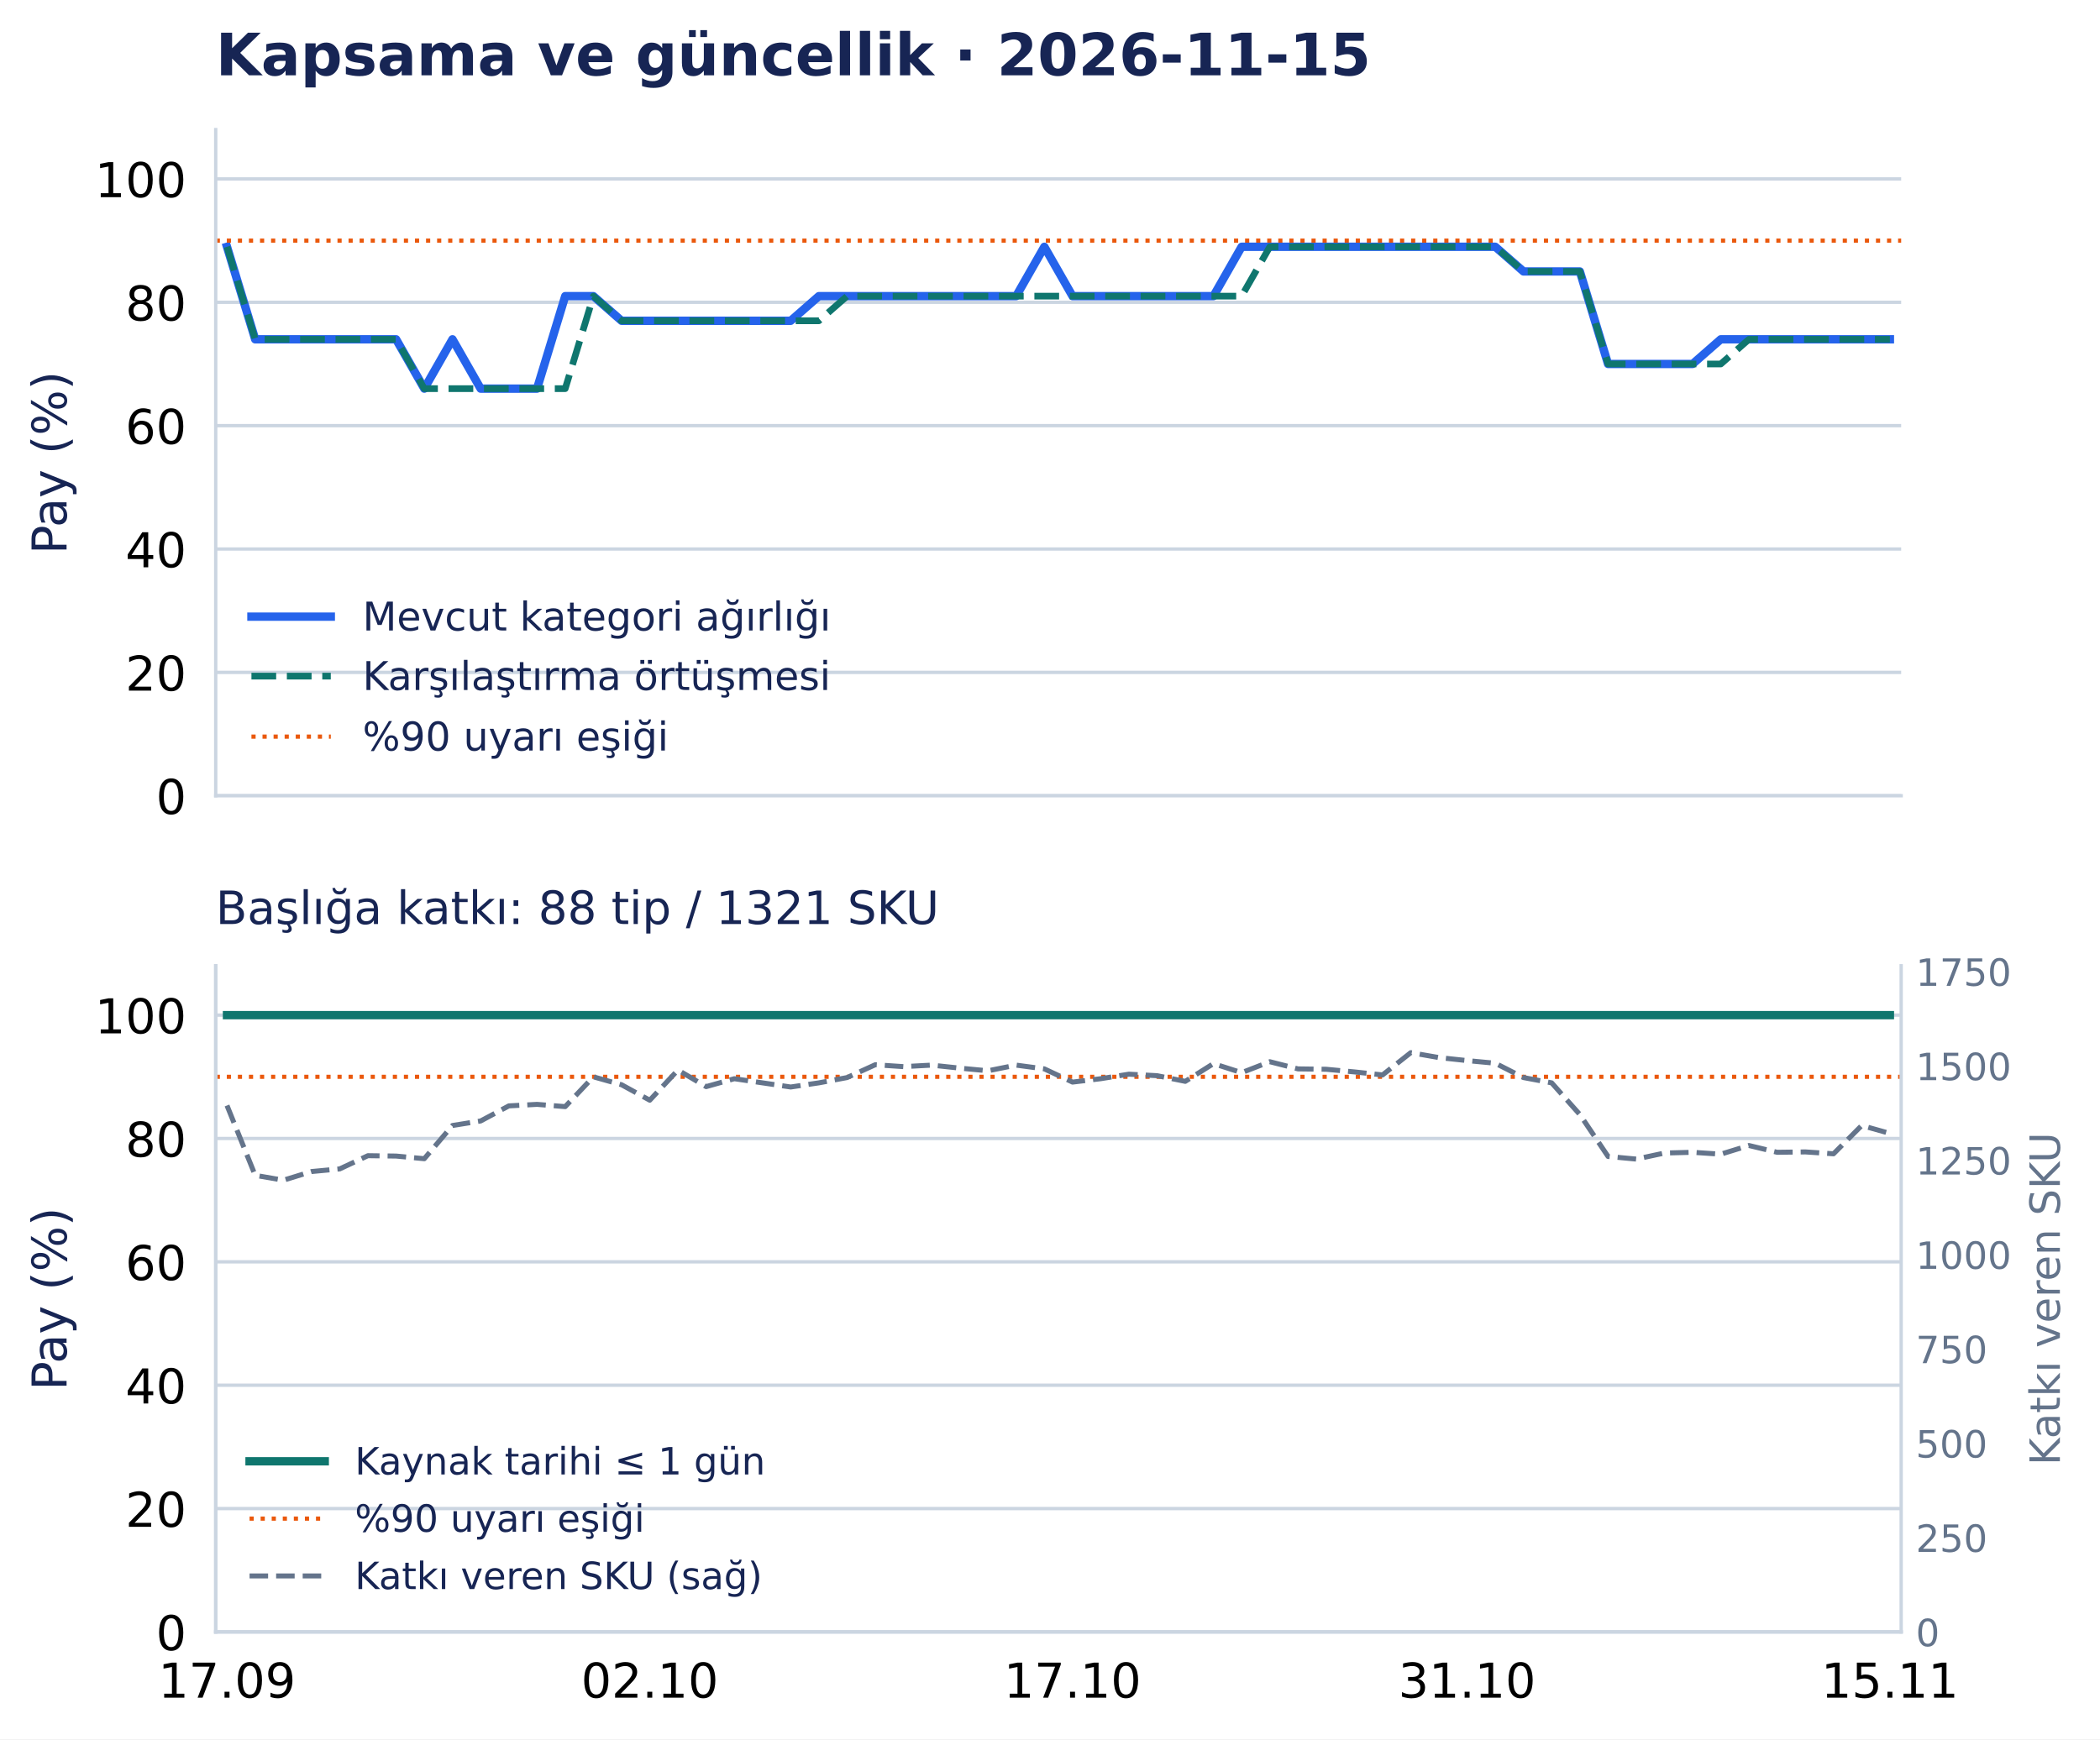
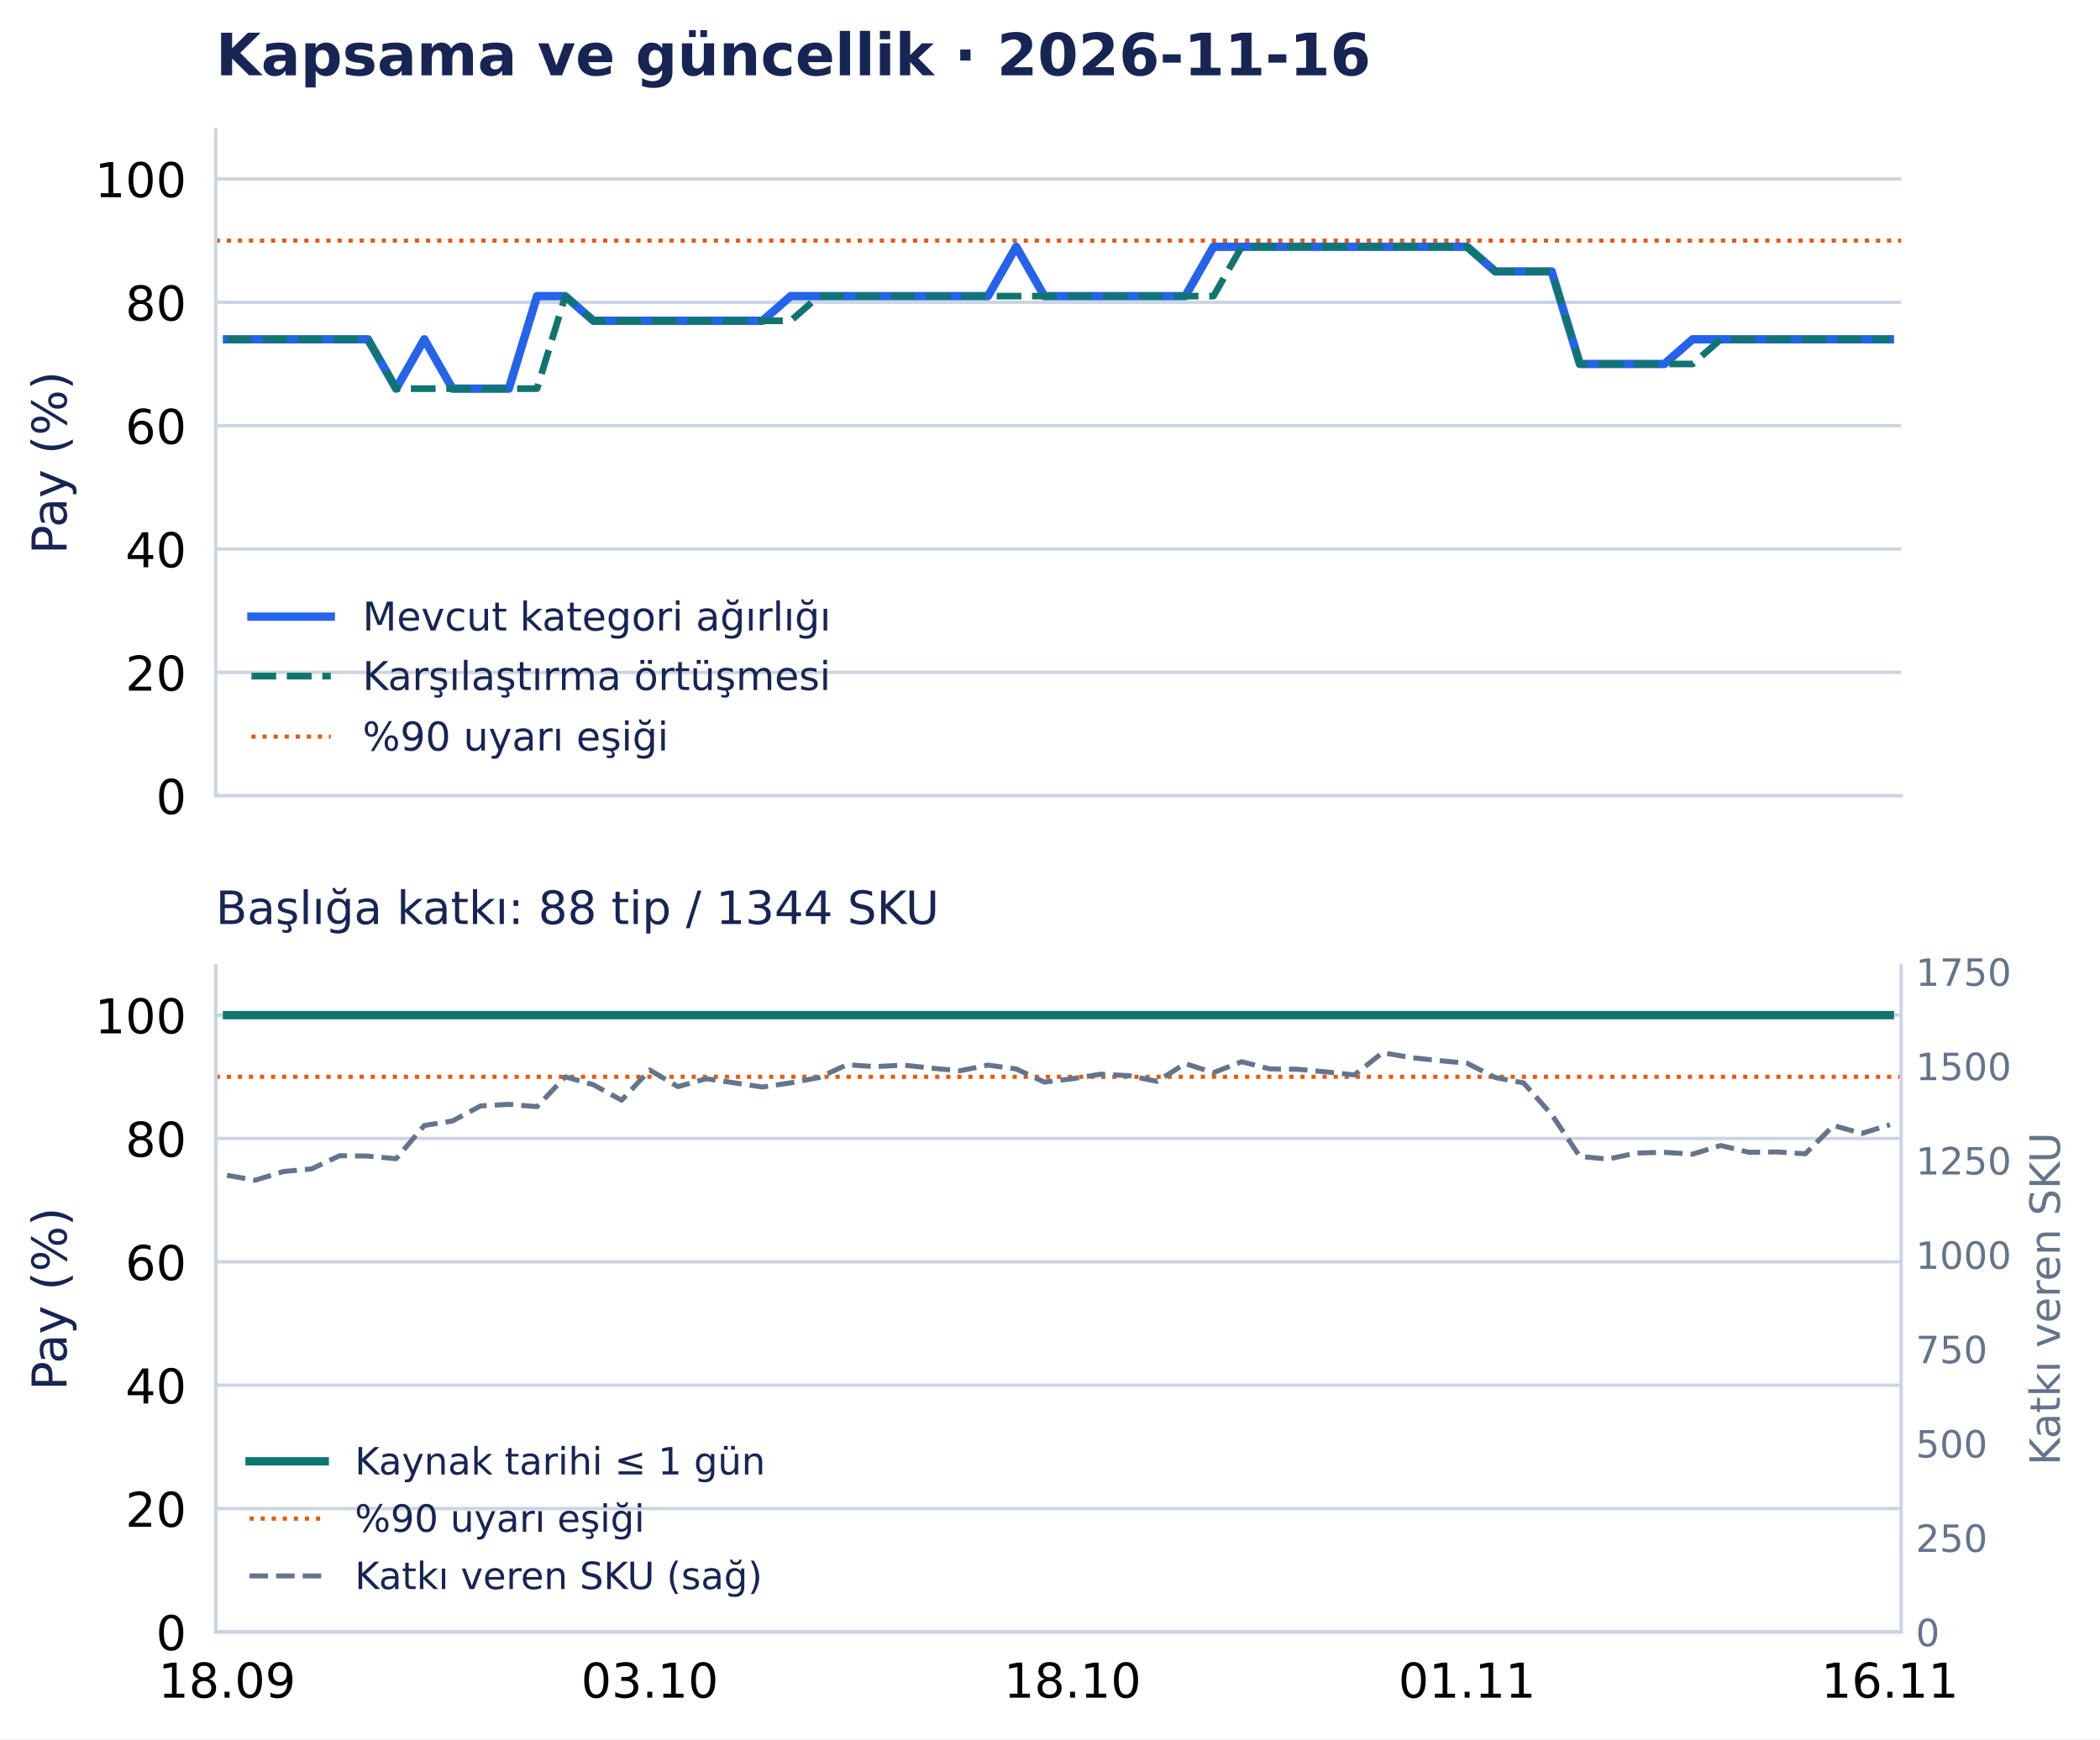
<svg xmlns="http://www.w3.org/2000/svg" width="502.794pt" height="416.535pt" viewBox="0 0 502.794 416.535" version="1.1">
  <defs>
    <style type="text/css">*{stroke-linejoin: round; stroke-linecap: butt}</style>
  </defs>
  <g id="figure_1">
    <g id="patch_1">
      <path d="M 0 416.535 L 502.794 416.535 L 502.794 0 L 0 0 z " style="fill: #ffffff" />
    </g>
    <g id="axes_1">
      <g id="patch_2">
        <path d="M 51.651 190.574 L 455.188 190.574 L 455.188 31.035 L 51.651 31.035 z " style="fill: #ffffff" />
      </g>
      <g id="matplotlib.axis_1">
        <g id="xtick_1">
          <g id="line2d_1" />
        </g>
        <g id="xtick_2">
          <g id="line2d_2" />
        </g>
        <g id="xtick_3">
          <g id="line2d_3" />
        </g>
        <g id="xtick_4">
          <g id="line2d_4" />
        </g>
        <g id="xtick_5">
          <g id="line2d_5" />
        </g>
      </g>
      <g id="matplotlib.axis_2">
        <g id="ytick_1">
          <g id="line2d_6">
            <path d="M 51.651 190.574 L 455.188 190.574 " clip-path="url(#p0e1365a26f)" style="fill: none; stroke: #cbd5e1; stroke-width: 0.8; stroke-linecap: square" />
          </g>
          <g id="line2d_7" />
          <g id="text_1">
            <text style="font-size: 11.5px; font-family: 'DejaVu Sans', 'Bitstream Vera Sans', 'Computer Modern Sans Serif', 'Lucida Grande', 'Verdana', 'Geneva', 'Lucid', 'Arial', 'Helvetica', 'Avant Garde', sans-serif; text-anchor: end" x="44.651" y="194.943" transform="rotate(-0 44.65062 194.9427)">0</text>
          </g>
        </g>
        <g id="ytick_2">
          <g id="line2d_8">
            <path d="M 51.651 161.03 L 455.188 161.03 " clip-path="url(#p0e1365a26f)" style="fill: none; stroke: #cbd5e1; stroke-width: 0.8; stroke-linecap: square" />
          </g>
          <g id="line2d_9" />
          <g id="text_2">
            <text style="font-size: 11.5px; font-family: 'DejaVu Sans', 'Bitstream Vera Sans', 'Computer Modern Sans Serif', 'Lucida Grande', 'Verdana', 'Geneva', 'Lucid', 'Arial', 'Helvetica', 'Avant Garde', sans-serif; text-anchor: end" x="44.651" y="165.398" transform="rotate(-0 44.65062 165.3983)">20</text>
          </g>
        </g>
        <g id="ytick_3">
          <g id="line2d_10">
            <path d="M 51.651 131.485 L 455.188 131.485 " clip-path="url(#p0e1365a26f)" style="fill: none; stroke: #cbd5e1; stroke-width: 0.8; stroke-linecap: square" />
          </g>
          <g id="line2d_11" />
          <g id="text_3">
            <text style="font-size: 11.5px; font-family: 'DejaVu Sans', 'Bitstream Vera Sans', 'Computer Modern Sans Serif', 'Lucida Grande', 'Verdana', 'Geneva', 'Lucid', 'Arial', 'Helvetica', 'Avant Garde', sans-serif; text-anchor: end" x="44.651" y="135.854" transform="rotate(-0 44.65062 135.854)">40</text>
          </g>
        </g>
        <g id="ytick_4">
          <g id="line2d_12">
            <path d="M 51.651 101.941 L 455.188 101.941 " clip-path="url(#p0e1365a26f)" style="fill: none; stroke: #cbd5e1; stroke-width: 0.8; stroke-linecap: square" />
          </g>
          <g id="line2d_13" />
          <g id="text_4">
            <text style="font-size: 11.5px; font-family: 'DejaVu Sans', 'Bitstream Vera Sans', 'Computer Modern Sans Serif', 'Lucida Grande', 'Verdana', 'Geneva', 'Lucid', 'Arial', 'Helvetica', 'Avant Garde', sans-serif; text-anchor: end" x="44.651" y="106.31" transform="rotate(-0 44.65062 106.3097)">60</text>
          </g>
        </g>
        <g id="ytick_5">
          <g id="line2d_14">
            <path d="M 51.651 72.397 L 455.188 72.397 " clip-path="url(#p0e1365a26f)" style="fill: none; stroke: #cbd5e1; stroke-width: 0.8; stroke-linecap: square" />
          </g>
          <g id="line2d_15" />
          <g id="text_5">
            <text style="font-size: 11.5px; font-family: 'DejaVu Sans', 'Bitstream Vera Sans', 'Computer Modern Sans Serif', 'Lucida Grande', 'Verdana', 'Geneva', 'Lucid', 'Arial', 'Helvetica', 'Avant Garde', sans-serif; text-anchor: end" x="44.651" y="76.765" transform="rotate(-0 44.65062 76.76539)">80</text>
          </g>
        </g>
        <g id="ytick_6">
          <g id="line2d_16">
            <path d="M 51.651 42.852 L 455.188 42.852 " clip-path="url(#p0e1365a26f)" style="fill: none; stroke: #cbd5e1; stroke-width: 0.8; stroke-linecap: square" />
          </g>
          <g id="line2d_17" />
          <g id="text_6">
            <text style="font-size: 11.5px; font-family: 'DejaVu Sans', 'Bitstream Vera Sans', 'Computer Modern Sans Serif', 'Lucida Grande', 'Verdana', 'Geneva', 'Lucid', 'Arial', 'Helvetica', 'Avant Garde', sans-serif; text-anchor: end" x="44.651" y="47.221" transform="rotate(-0 44.65062 47.22107)">100</text>
          </g>
        </g>
        <g id="text_7">
          <text style="font-size: 11.5px; font-family: 'DejaVu Sans', 'Bitstream Vera Sans', 'Computer Modern Sans Serif', 'Lucida Grande', 'Verdana', 'Geneva', 'Lucid', 'Arial', 'Helvetica', 'Avant Garde', sans-serif; text-anchor: middle; fill: #172554" x="15.937" y="110.804" transform="rotate(-90 15.93731 110.8044)">Pay (%)</text>
        </g>
      </g>
      <g id="line2d_18">
-         <path d="M 54.35 59.102 L 61.098 81.26 L 67.846 81.26 L 74.594 81.26 L 81.342 81.26 L 88.09 81.26 L 94.839 81.26 L 101.587 93.078 L 108.335 81.26 L 115.083 93.078 L 121.831 93.078 L 128.579 93.078 L 135.327 70.92 L 142.075 70.92 L 148.824 76.828 L 155.572 76.828 L 162.32 76.828 L 169.068 76.828 L 175.816 76.828 L 182.564 76.828 L 189.312 76.828 L 196.06 70.92 L 202.809 70.92 L 209.557 70.92 L 216.305 70.92 L 223.053 70.92 L 229.801 70.92 L 236.549 70.92 L 243.297 70.92 L 250.045 59.102 L 256.794 70.92 L 263.542 70.92 L 270.29 70.92 L 277.038 70.92 L 283.786 70.92 L 290.534 70.92 L 297.282 59.102 L 304.03 59.102 L 310.778 59.102 L 317.527 59.102 L 324.275 59.102 L 331.023 59.102 L 337.771 59.102 L 344.519 59.102 L 351.267 59.102 L 358.015 59.102 L 364.763 65.011 L 371.512 65.011 L 378.26 65.011 L 385.008 87.169 L 391.756 87.169 L 398.504 87.169 L 405.252 87.169 L 412 81.26 L 418.748 81.26 L 425.497 81.26 L 432.245 81.26 L 438.993 81.26 L 445.741 81.26 L 452.489 81.26 " clip-path="url(#p0e1365a26f)" style="fill: none; stroke: #2563eb; stroke-width: 2; stroke-linecap: square" />
+         <path d="M 54.35 81.26 L 61.098 81.26 L 67.846 81.26 L 74.594 81.26 L 81.342 81.26 L 88.09 81.26 L 94.839 93.078 L 101.587 81.26 L 108.335 93.078 L 115.083 93.078 L 121.831 93.078 L 128.579 70.92 L 135.327 70.92 L 142.075 76.828 L 148.824 76.828 L 155.572 76.828 L 162.32 76.828 L 169.068 76.828 L 175.816 76.828 L 182.564 76.828 L 189.312 70.92 L 196.06 70.92 L 202.809 70.92 L 209.557 70.92 L 216.305 70.92 L 223.053 70.92 L 229.801 70.92 L 236.549 70.92 L 243.297 59.102 L 250.045 70.92 L 256.794 70.92 L 263.542 70.92 L 270.29 70.92 L 277.038 70.92 L 283.786 70.92 L 290.534 59.102 L 297.282 59.102 L 304.03 59.102 L 310.778 59.102 L 317.527 59.102 L 324.275 59.102 L 331.023 59.102 L 337.771 59.102 L 344.519 59.102 L 351.267 59.102 L 358.015 65.011 L 364.763 65.011 L 371.512 65.011 L 378.26 87.169 L 385.008 87.169 L 391.756 87.169 L 398.504 87.169 L 405.252 81.26 L 412 81.26 L 418.748 81.26 L 425.497 81.26 L 432.245 81.26 L 438.993 81.26 L 445.741 81.26 L 452.489 81.26 " clip-path="url(#p0e1365a26f)" style="fill: none; stroke: #2563eb; stroke-width: 2; stroke-linecap: square" />
      </g>
      <g id="line2d_19">
-         <path d="M 54.35 59.102 L 61.098 81.26 L 67.846 81.26 L 74.594 81.26 L 81.342 81.26 L 88.09 81.26 L 94.839 81.26 L 101.587 93.078 L 108.335 93.078 L 115.083 93.078 L 121.831 93.078 L 128.579 93.078 L 135.327 93.078 L 142.075 70.92 L 148.824 76.828 L 155.572 76.828 L 162.32 76.828 L 169.068 76.828 L 175.816 76.828 L 182.564 76.828 L 189.312 76.828 L 196.06 76.828 L 202.809 70.92 L 209.557 70.92 L 216.305 70.92 L 223.053 70.92 L 229.801 70.92 L 236.549 70.92 L 243.297 70.92 L 250.045 70.92 L 256.794 70.92 L 263.542 70.92 L 270.29 70.92 L 277.038 70.92 L 283.786 70.92 L 290.534 70.92 L 297.282 70.92 L 304.03 59.102 L 310.778 59.102 L 317.527 59.102 L 324.275 59.102 L 331.023 59.102 L 337.771 59.102 L 344.519 59.102 L 351.267 59.102 L 358.015 59.102 L 364.763 65.011 L 371.512 65.011 L 378.26 65.011 L 385.008 87.169 L 391.756 87.169 L 398.504 87.169 L 405.252 87.169 L 412 87.169 L 418.748 81.26 L 425.497 81.26 L 432.245 81.26 L 438.993 81.26 L 445.741 81.26 L 452.489 81.26 " clip-path="url(#p0e1365a26f)" style="fill: none; stroke-dasharray: 5.92,2.56; stroke-dashoffset: 0; stroke: #0f766e; stroke-width: 1.6" />
+         <path d="M 54.35 81.26 L 61.098 81.26 L 67.846 81.26 L 74.594 81.26 L 81.342 81.26 L 88.09 81.26 L 94.839 93.078 L 101.587 93.078 L 108.335 93.078 L 115.083 93.078 L 121.831 93.078 L 128.579 93.078 L 135.327 70.92 L 142.075 76.828 L 148.824 76.828 L 155.572 76.828 L 162.32 76.828 L 169.068 76.828 L 175.816 76.828 L 182.564 76.828 L 189.312 76.828 L 196.06 70.92 L 202.809 70.92 L 209.557 70.92 L 216.305 70.92 L 223.053 70.92 L 229.801 70.92 L 236.549 70.92 L 243.297 70.92 L 250.045 70.92 L 256.794 70.92 L 263.542 70.92 L 270.29 70.92 L 277.038 70.92 L 283.786 70.92 L 290.534 70.92 L 297.282 59.102 L 304.03 59.102 L 310.778 59.102 L 317.527 59.102 L 324.275 59.102 L 331.023 59.102 L 337.771 59.102 L 344.519 59.102 L 351.267 59.102 L 358.015 65.011 L 364.763 65.011 L 371.512 65.011 L 378.26 87.169 L 385.008 87.169 L 391.756 87.169 L 398.504 87.169 L 405.252 87.169 L 412 81.26 L 418.748 81.26 L 425.497 81.26 L 432.245 81.26 L 438.993 81.26 L 445.741 81.26 L 452.489 81.26 " clip-path="url(#p0e1365a26f)" style="fill: none; stroke-dasharray: 5.92,2.56; stroke-dashoffset: 0; stroke: #0f766e; stroke-width: 1.6" />
      </g>
      <g id="line2d_20">
        <path d="M 51.651 57.625 L 455.188 57.625 " clip-path="url(#p0e1365a26f)" style="fill: none; stroke-dasharray: 1,1.65; stroke-dashoffset: 0; stroke: #ea580c" />
      </g>
      <g id="patch_3">
        <path d="M 51.651 190.574 L 51.651 31.035 " style="fill: none; stroke: #cbd5e1; stroke-width: 0.8; stroke-linejoin: miter; stroke-linecap: square" />
      </g>
      <g id="patch_4">
        <path d="M 51.651 190.574 L 455.188 190.574 " style="fill: none; stroke: #cbd5e1; stroke-width: 0.8; stroke-linejoin: miter; stroke-linecap: square" />
      </g>
      <g id="text_8">
-         <text style="font-weight: 700; font-size: 14px; font-family: 'DejaVu Sans', 'Bitstream Vera Sans', 'Computer Modern Sans Serif', 'Lucida Grande', 'Verdana', 'Geneva', 'Lucid', 'Arial', 'Helvetica', 'Avant Garde', sans-serif; text-anchor: start; fill: #172554" x="51.651" y="18.035" transform="rotate(-0 51.65062 18.03469)">Kapsama ve güncellik · 2026-11-15</text>
+         <text style="font-weight: 700; font-size: 14px; font-family: 'DejaVu Sans', 'Bitstream Vera Sans', 'Computer Modern Sans Serif', 'Lucida Grande', 'Verdana', 'Geneva', 'Lucid', 'Arial', 'Helvetica', 'Avant Garde', sans-serif; text-anchor: start; fill: #172554" x="51.651" y="18.035" transform="rotate(-0 51.65062 18.03469)">Kapsama ve güncellik · 2026-11-16</text>
      </g>
      <g id="legend_1">
        <g id="line2d_21">
          <path d="M 60.201 147.675 L 69.701 147.675 L 79.201 147.675 " style="fill: none; stroke: #2563eb; stroke-width: 2; stroke-linecap: square" />
        </g>
        <g id="text_9">
          <text style="font-size: 9.5px; font-family: 'DejaVu Sans', 'Bitstream Vera Sans', 'Computer Modern Sans Serif', 'Lucida Grande', 'Verdana', 'Geneva', 'Lucid', 'Arial', 'Helvetica', 'Avant Garde', sans-serif; text-anchor: start; fill: #172554" x="86.801" y="151" transform="rotate(-0 86.80062 150.9998)">Mevcut kategori ağırlığı</text>
        </g>
        <g id="line2d_22">
          <path d="M 60.201 161.926 L 69.701 161.926 L 79.201 161.926 " style="fill: none; stroke-dasharray: 5.92,2.56; stroke-dashoffset: 0; stroke: #0f766e; stroke-width: 1.6" />
        </g>
        <g id="text_10">
          <text style="font-size: 9.5px; font-family: 'DejaVu Sans', 'Bitstream Vera Sans', 'Computer Modern Sans Serif', 'Lucida Grande', 'Verdana', 'Geneva', 'Lucid', 'Arial', 'Helvetica', 'Avant Garde', sans-serif; text-anchor: start; fill: #172554" x="86.801" y="165.251" transform="rotate(-0 86.80062 165.2506)">Karşılaştırma örtüşmesi</text>
        </g>
        <g id="line2d_23">
          <path d="M 60.201 176.417 L 69.701 176.417 L 79.201 176.417 " style="fill: none; stroke-dasharray: 1,1.65; stroke-dashoffset: 0; stroke: #ea580c" />
        </g>
        <g id="text_11">
          <text style="font-size: 9.5px; font-family: 'DejaVu Sans', 'Bitstream Vera Sans', 'Computer Modern Sans Serif', 'Lucida Grande', 'Verdana', 'Geneva', 'Lucid', 'Arial', 'Helvetica', 'Avant Garde', sans-serif; text-anchor: start; fill: #172554" x="86.801" y="179.742" transform="rotate(-0 86.80062 179.7418)">%90 uyarı eşiği</text>
        </g>
      </g>
    </g>
    <g id="axes_2">
      <g id="patch_5">
        <path d="M 51.651 390.835 L 455.188 390.835 L 455.188 231.295 L 51.651 231.295 z " style="fill: #ffffff" />
      </g>
      <g id="matplotlib.axis_3">
        <g id="xtick_6">
          <g id="line2d_24" />
          <g id="text_12">
-             <text style="font-size: 11.5px; font-family: 'DejaVu Sans', 'Bitstream Vera Sans', 'Computer Modern Sans Serif', 'Lucida Grande', 'Verdana', 'Geneva', 'Lucid', 'Arial', 'Helvetica', 'Avant Garde', sans-serif; text-anchor: middle" x="54.35" y="406.572" transform="rotate(-0 54.34987 406.572)">17.09</text>
+             <text style="font-size: 11.5px; font-family: 'DejaVu Sans', 'Bitstream Vera Sans', 'Computer Modern Sans Serif', 'Lucida Grande', 'Verdana', 'Geneva', 'Lucid', 'Arial', 'Helvetica', 'Avant Garde', sans-serif; text-anchor: middle" x="54.35" y="406.572" transform="rotate(-0 54.34987 406.572)">18.09</text>
          </g>
        </g>
        <g id="xtick_7">
          <g id="line2d_25" />
          <g id="text_13">
-             <text style="font-size: 11.5px; font-family: 'DejaVu Sans', 'Bitstream Vera Sans', 'Computer Modern Sans Serif', 'Lucida Grande', 'Verdana', 'Geneva', 'Lucid', 'Arial', 'Helvetica', 'Avant Garde', sans-serif; text-anchor: middle" x="155.572" y="406.572" transform="rotate(-0 155.5717 406.572)">02.10</text>
+             <text style="font-size: 11.5px; font-family: 'DejaVu Sans', 'Bitstream Vera Sans', 'Computer Modern Sans Serif', 'Lucida Grande', 'Verdana', 'Geneva', 'Lucid', 'Arial', 'Helvetica', 'Avant Garde', sans-serif; text-anchor: middle" x="155.572" y="406.572" transform="rotate(-0 155.5717 406.572)">03.10</text>
          </g>
        </g>
        <g id="xtick_8">
          <g id="line2d_26" />
          <g id="text_14">
-             <text style="font-size: 11.5px; font-family: 'DejaVu Sans', 'Bitstream Vera Sans', 'Computer Modern Sans Serif', 'Lucida Grande', 'Verdana', 'Geneva', 'Lucid', 'Arial', 'Helvetica', 'Avant Garde', sans-serif; text-anchor: middle" x="256.794" y="406.572" transform="rotate(-0 256.7935 406.572)">17.10</text>
+             <text style="font-size: 11.5px; font-family: 'DejaVu Sans', 'Bitstream Vera Sans', 'Computer Modern Sans Serif', 'Lucida Grande', 'Verdana', 'Geneva', 'Lucid', 'Arial', 'Helvetica', 'Avant Garde', sans-serif; text-anchor: middle" x="256.794" y="406.572" transform="rotate(-0 256.7935 406.572)">18.10</text>
          </g>
        </g>
        <g id="xtick_9">
          <g id="line2d_27" />
          <g id="text_15">
-             <text style="font-size: 11.5px; font-family: 'DejaVu Sans', 'Bitstream Vera Sans', 'Computer Modern Sans Serif', 'Lucida Grande', 'Verdana', 'Geneva', 'Lucid', 'Arial', 'Helvetica', 'Avant Garde', sans-serif; text-anchor: middle" x="351.267" y="406.572" transform="rotate(-0 351.2672 406.572)">31.10</text>
+             <text style="font-size: 11.5px; font-family: 'DejaVu Sans', 'Bitstream Vera Sans', 'Computer Modern Sans Serif', 'Lucida Grande', 'Verdana', 'Geneva', 'Lucid', 'Arial', 'Helvetica', 'Avant Garde', sans-serif; text-anchor: middle" x="351.267" y="406.572" transform="rotate(-0 351.2672 406.572)">01.11</text>
          </g>
        </g>
        <g id="xtick_10">
          <g id="line2d_28" />
          <g id="text_16">
-             <text style="font-size: 11.5px; font-family: 'DejaVu Sans', 'Bitstream Vera Sans', 'Computer Modern Sans Serif', 'Lucida Grande', 'Verdana', 'Geneva', 'Lucid', 'Arial', 'Helvetica', 'Avant Garde', sans-serif; text-anchor: middle" x="452.489" y="406.572" transform="rotate(-0 452.489 406.572)">15.11</text>
+             <text style="font-size: 11.5px; font-family: 'DejaVu Sans', 'Bitstream Vera Sans', 'Computer Modern Sans Serif', 'Lucida Grande', 'Verdana', 'Geneva', 'Lucid', 'Arial', 'Helvetica', 'Avant Garde', sans-serif; text-anchor: middle" x="452.489" y="406.572" transform="rotate(-0 452.489 406.572)">16.11</text>
          </g>
        </g>
      </g>
      <g id="matplotlib.axis_4">
        <g id="ytick_7">
          <g id="line2d_29">
            <path d="M 51.651 390.835 L 455.188 390.835 " clip-path="url(#pd502d77126)" style="fill: none; stroke: #cbd5e1; stroke-width: 0.8; stroke-linecap: square" />
          </g>
          <g id="line2d_30" />
          <g id="text_17">
            <text style="font-size: 11.5px; font-family: 'DejaVu Sans', 'Bitstream Vera Sans', 'Computer Modern Sans Serif', 'Lucida Grande', 'Verdana', 'Geneva', 'Lucid', 'Arial', 'Helvetica', 'Avant Garde', sans-serif; text-anchor: end" x="44.651" y="395.203" transform="rotate(-0 44.65062 395.2033)">0</text>
          </g>
        </g>
        <g id="ytick_8">
          <g id="line2d_31">
            <path d="M 51.651 361.29 L 455.188 361.29 " clip-path="url(#pd502d77126)" style="fill: none; stroke: #cbd5e1; stroke-width: 0.8; stroke-linecap: square" />
          </g>
          <g id="line2d_32" />
          <g id="text_18">
            <text style="font-size: 11.5px; font-family: 'DejaVu Sans', 'Bitstream Vera Sans', 'Computer Modern Sans Serif', 'Lucida Grande', 'Verdana', 'Geneva', 'Lucid', 'Arial', 'Helvetica', 'Avant Garde', sans-serif; text-anchor: end" x="44.651" y="365.659" transform="rotate(-0 44.65062 365.659)">20</text>
          </g>
        </g>
        <g id="ytick_9">
          <g id="line2d_33">
            <path d="M 51.651 331.746 L 455.188 331.746 " clip-path="url(#pd502d77126)" style="fill: none; stroke: #cbd5e1; stroke-width: 0.8; stroke-linecap: square" />
          </g>
          <g id="line2d_34" />
          <g id="text_19">
            <text style="font-size: 11.5px; font-family: 'DejaVu Sans', 'Bitstream Vera Sans', 'Computer Modern Sans Serif', 'Lucida Grande', 'Verdana', 'Geneva', 'Lucid', 'Arial', 'Helvetica', 'Avant Garde', sans-serif; text-anchor: end" x="44.651" y="336.115" transform="rotate(-0 44.65062 336.1147)">40</text>
          </g>
        </g>
        <g id="ytick_10">
          <g id="line2d_35">
            <path d="M 51.651 302.202 L 455.188 302.202 " clip-path="url(#pd502d77126)" style="fill: none; stroke: #cbd5e1; stroke-width: 0.8; stroke-linecap: square" />
          </g>
          <g id="line2d_36" />
          <g id="text_20">
            <text style="font-size: 11.5px; font-family: 'DejaVu Sans', 'Bitstream Vera Sans', 'Computer Modern Sans Serif', 'Lucida Grande', 'Verdana', 'Geneva', 'Lucid', 'Arial', 'Helvetica', 'Avant Garde', sans-serif; text-anchor: end" x="44.651" y="306.57" transform="rotate(-0 44.65062 306.5704)">60</text>
          </g>
        </g>
        <g id="ytick_11">
          <g id="line2d_37">
            <path d="M 51.651 272.657 L 455.188 272.657 " clip-path="url(#pd502d77126)" style="fill: none; stroke: #cbd5e1; stroke-width: 0.8; stroke-linecap: square" />
          </g>
          <g id="line2d_38" />
          <g id="text_21">
            <text style="font-size: 11.5px; font-family: 'DejaVu Sans', 'Bitstream Vera Sans', 'Computer Modern Sans Serif', 'Lucida Grande', 'Verdana', 'Geneva', 'Lucid', 'Arial', 'Helvetica', 'Avant Garde', sans-serif; text-anchor: end" x="44.651" y="277.026" transform="rotate(-0 44.65062 277.0261)">80</text>
          </g>
        </g>
        <g id="ytick_12">
          <g id="line2d_39">
            <path d="M 51.651 243.113 L 455.188 243.113 " clip-path="url(#pd502d77126)" style="fill: none; stroke: #cbd5e1; stroke-width: 0.8; stroke-linecap: square" />
          </g>
          <g id="line2d_40" />
          <g id="text_22">
            <text style="font-size: 11.5px; font-family: 'DejaVu Sans', 'Bitstream Vera Sans', 'Computer Modern Sans Serif', 'Lucida Grande', 'Verdana', 'Geneva', 'Lucid', 'Arial', 'Helvetica', 'Avant Garde', sans-serif; text-anchor: end" x="44.651" y="247.482" transform="rotate(-0 44.65062 247.4817)">100</text>
          </g>
        </g>
        <g id="text_23">
          <text style="font-size: 11.5px; font-family: 'DejaVu Sans', 'Bitstream Vera Sans', 'Computer Modern Sans Serif', 'Lucida Grande', 'Verdana', 'Geneva', 'Lucid', 'Arial', 'Helvetica', 'Avant Garde', sans-serif; text-anchor: middle; fill: #172554" x="15.937" y="311.065" transform="rotate(-90 15.93731 311.065)">Pay (%)</text>
        </g>
      </g>
      <g id="line2d_41">
        <path d="M 54.35 243.113 L 61.098 243.113 L 67.846 243.113 L 74.594 243.113 L 81.342 243.113 L 88.09 243.113 L 94.839 243.113 L 101.587 243.113 L 108.335 243.113 L 115.083 243.113 L 121.831 243.113 L 128.579 243.113 L 135.327 243.113 L 142.075 243.113 L 148.824 243.113 L 155.572 243.113 L 162.32 243.113 L 169.068 243.113 L 175.816 243.113 L 182.564 243.113 L 189.312 243.113 L 196.06 243.113 L 202.809 243.113 L 209.557 243.113 L 216.305 243.113 L 223.053 243.113 L 229.801 243.113 L 236.549 243.113 L 243.297 243.113 L 250.045 243.113 L 256.794 243.113 L 263.542 243.113 L 270.29 243.113 L 277.038 243.113 L 283.786 243.113 L 290.534 243.113 L 297.282 243.113 L 304.03 243.113 L 310.778 243.113 L 317.527 243.113 L 324.275 243.113 L 331.023 243.113 L 337.771 243.113 L 344.519 243.113 L 351.267 243.113 L 358.015 243.113 L 364.763 243.113 L 371.512 243.113 L 378.26 243.113 L 385.008 243.113 L 391.756 243.113 L 398.504 243.113 L 405.252 243.113 L 412 243.113 L 418.748 243.113 L 425.497 243.113 L 432.245 243.113 L 438.993 243.113 L 445.741 243.113 L 452.489 243.113 " clip-path="url(#pd502d77126)" style="fill: none; stroke: #0f766e; stroke-width: 2; stroke-linecap: square" />
      </g>
      <g id="line2d_42">
        <path d="M 51.651 257.885 L 455.188 257.885 " clip-path="url(#pd502d77126)" style="fill: none; stroke-dasharray: 1,1.65; stroke-dashoffset: 0; stroke: #ea580c" />
      </g>
      <g id="patch_6">
        <path d="M 51.651 390.835 L 51.651 231.295 " style="fill: none; stroke: #cbd5e1; stroke-width: 0.8; stroke-linejoin: miter; stroke-linecap: square" />
      </g>
      <g id="patch_7">
        <path d="M 51.651 390.835 L 455.188 390.835 " style="fill: none; stroke: #cbd5e1; stroke-width: 0.8; stroke-linejoin: miter; stroke-linecap: square" />
      </g>
      <g id="text_24">
-         <text style="font-size: 11px; font-family: 'DejaVu Sans', 'Bitstream Vera Sans', 'Computer Modern Sans Serif', 'Lucida Grande', 'Verdana', 'Geneva', 'Lucid', 'Arial', 'Helvetica', 'Avant Garde', sans-serif; text-anchor: start; fill: #172554" x="51.651" y="221.295" transform="rotate(-0 51.65062 221.2954)">Başlığa katkı: 88 tip / 1321 SKU</text>
+         <text style="font-size: 11px; font-family: 'DejaVu Sans', 'Bitstream Vera Sans', 'Computer Modern Sans Serif', 'Lucida Grande', 'Verdana', 'Geneva', 'Lucid', 'Arial', 'Helvetica', 'Avant Garde', sans-serif; text-anchor: start; fill: #172554" x="51.651" y="221.295" transform="rotate(-0 51.65062 221.2954)">Başlığa katkı: 88 tip / 1344 SKU</text>
      </g>
      <g id="legend_2">
        <g id="line2d_43">
          <path d="M 59.751 349.966 L 68.751 349.966 L 77.751 349.966 " style="fill: none; stroke: #0f766e; stroke-width: 2; stroke-linecap: square" />
        </g>
        <g id="text_25">
          <text style="font-size: 9px; font-family: 'DejaVu Sans', 'Bitstream Vera Sans', 'Computer Modern Sans Serif', 'Lucida Grande', 'Verdana', 'Geneva', 'Lucid', 'Arial', 'Helvetica', 'Avant Garde', sans-serif; text-anchor: start; fill: #172554" x="84.951" y="353.116" transform="rotate(-0 84.95063 353.1155)">Kaynak tarihi ≤ 1 gün</text>
        </g>
        <g id="line2d_44">
          <path d="M 59.751 363.694 L 68.751 363.694 L 77.751 363.694 " style="fill: none; stroke-dasharray: 1,1.65; stroke-dashoffset: 0; stroke: #ea580c" />
        </g>
        <g id="text_26">
          <text style="font-size: 9px; font-family: 'DejaVu Sans', 'Bitstream Vera Sans', 'Computer Modern Sans Serif', 'Lucida Grande', 'Verdana', 'Geneva', 'Lucid', 'Arial', 'Helvetica', 'Avant Garde', sans-serif; text-anchor: start; fill: #172554" x="84.951" y="366.844" transform="rotate(-0 84.95063 366.8441)">%90 uyarı eşiği</text>
        </g>
        <g id="line2d_45">
          <path d="M 59.751 377.423 L 68.751 377.423 L 77.751 377.423 " style="fill: none; stroke-dasharray: 4.44,1.92; stroke-dashoffset: 0; stroke: #64748b; stroke-width: 1.2" />
        </g>
        <g id="text_27">
          <text style="font-size: 9px; font-family: 'DejaVu Sans', 'Bitstream Vera Sans', 'Computer Modern Sans Serif', 'Lucida Grande', 'Verdana', 'Geneva', 'Lucid', 'Arial', 'Helvetica', 'Avant Garde', sans-serif; text-anchor: start; fill: #172554" x="84.951" y="380.573" transform="rotate(-0 84.95063 380.5726)">Katkı veren SKU (sağ)</text>
        </g>
      </g>
    </g>
    <g id="axes_3">
      <g id="matplotlib.axis_5">
        <g id="ytick_13">
          <g id="line2d_46" />
          <g id="text_28">
            <text style="font-size: 9px; font-family: 'DejaVu Sans', 'Bitstream Vera Sans', 'Computer Modern Sans Serif', 'Lucida Grande', 'Verdana', 'Geneva', 'Lucid', 'Arial', 'Helvetica', 'Avant Garde', sans-serif; text-anchor: start; fill: #64748b" x="458.688" y="394.254" transform="rotate(-0 458.6883 394.2536)">0</text>
          </g>
        </g>
        <g id="ytick_14">
          <g id="line2d_47" />
          <g id="text_29">
            <text style="font-size: 9px; font-family: 'DejaVu Sans', 'Bitstream Vera Sans', 'Computer Modern Sans Serif', 'Lucida Grande', 'Verdana', 'Geneva', 'Lucid', 'Arial', 'Helvetica', 'Avant Garde', sans-serif; text-anchor: start; fill: #64748b" x="458.688" y="371.659" transform="rotate(-0 458.6883 371.6592)">250</text>
          </g>
        </g>
        <g id="ytick_15">
          <g id="line2d_48" />
          <g id="text_30">
            <text style="font-size: 9px; font-family: 'DejaVu Sans', 'Bitstream Vera Sans', 'Computer Modern Sans Serif', 'Lucida Grande', 'Verdana', 'Geneva', 'Lucid', 'Arial', 'Helvetica', 'Avant Garde', sans-serif; text-anchor: start; fill: #64748b" x="458.688" y="349.065" transform="rotate(-0 458.6883 349.0648)">500</text>
          </g>
        </g>
        <g id="ytick_16">
          <g id="line2d_49" />
          <g id="text_31">
            <text style="font-size: 9px; font-family: 'DejaVu Sans', 'Bitstream Vera Sans', 'Computer Modern Sans Serif', 'Lucida Grande', 'Verdana', 'Geneva', 'Lucid', 'Arial', 'Helvetica', 'Avant Garde', sans-serif; text-anchor: start; fill: #64748b" x="458.688" y="326.47" transform="rotate(-0 458.6883 326.4703)">750</text>
          </g>
        </g>
        <g id="ytick_17">
          <g id="line2d_50" />
          <g id="text_32">
            <text style="font-size: 9px; font-family: 'DejaVu Sans', 'Bitstream Vera Sans', 'Computer Modern Sans Serif', 'Lucida Grande', 'Verdana', 'Geneva', 'Lucid', 'Arial', 'Helvetica', 'Avant Garde', sans-serif; text-anchor: start; fill: #64748b" x="458.688" y="303.876" transform="rotate(-0 458.6883 303.8759)">1000</text>
          </g>
        </g>
        <g id="ytick_18">
          <g id="line2d_51" />
          <g id="text_33">
            <text style="font-size: 9px; font-family: 'DejaVu Sans', 'Bitstream Vera Sans', 'Computer Modern Sans Serif', 'Lucida Grande', 'Verdana', 'Geneva', 'Lucid', 'Arial', 'Helvetica', 'Avant Garde', sans-serif; text-anchor: start; fill: #64748b" x="458.688" y="281.281" transform="rotate(-0 458.6883 281.2814)">1250</text>
          </g>
        </g>
        <g id="ytick_19">
          <g id="line2d_52" />
          <g id="text_34">
            <text style="font-size: 9px; font-family: 'DejaVu Sans', 'Bitstream Vera Sans', 'Computer Modern Sans Serif', 'Lucida Grande', 'Verdana', 'Geneva', 'Lucid', 'Arial', 'Helvetica', 'Avant Garde', sans-serif; text-anchor: start; fill: #64748b" x="458.688" y="258.687" transform="rotate(-0 458.6883 258.687)">1500</text>
          </g>
        </g>
        <g id="ytick_20">
          <g id="line2d_53" />
          <g id="text_35">
            <text style="font-size: 9px; font-family: 'DejaVu Sans', 'Bitstream Vera Sans', 'Computer Modern Sans Serif', 'Lucida Grande', 'Verdana', 'Geneva', 'Lucid', 'Arial', 'Helvetica', 'Avant Garde', sans-serif; text-anchor: start; fill: #64748b" x="458.688" y="236.093" transform="rotate(-0 458.6883 236.0926)">1750</text>
          </g>
        </g>
        <g id="text_36">
          <text style="font-size: 10px; font-family: 'DejaVu Sans', 'Bitstream Vera Sans', 'Computer Modern Sans Serif', 'Lucida Grande', 'Verdana', 'Geneva', 'Lucid', 'Arial', 'Helvetica', 'Avant Garde', sans-serif; text-anchor: middle; fill: #64748b" x="493.192" y="311.065" transform="rotate(-90 493.1917 311.065)">Katkı veren SKU</text>
        </g>
      </g>
      <g id="line2d_54">
-         <path d="M 54.35 264.758 L 61.098 281.478 L 67.846 282.653 L 74.594 280.574 L 81.342 279.941 L 88.09 276.778 L 94.839 276.868 L 101.587 277.501 L 108.335 269.548 L 115.083 268.463 L 121.831 264.848 L 128.579 264.487 L 135.327 265.029 L 142.075 257.889 L 148.824 259.787 L 155.572 263.492 L 162.32 256.262 L 169.068 260.239 L 175.816 258.341 L 182.564 259.335 L 189.312 260.329 L 196.06 259.335 L 202.809 258.07 L 209.557 254.997 L 216.305 255.449 L 223.053 255.087 L 229.801 255.81 L 236.549 256.443 L 243.297 255.087 L 250.045 255.991 L 256.794 259.154 L 263.542 258.341 L 270.29 257.256 L 277.038 257.618 L 283.786 258.974 L 290.534 254.726 L 297.282 256.895 L 304.03 254.274 L 310.778 255.991 L 317.527 256.081 L 324.275 256.714 L 331.023 257.437 L 337.771 252.105 L 344.519 253.28 L 351.267 254.003 L 358.015 254.635 L 364.763 258.07 L 371.512 259.335 L 378.26 266.927 L 385.008 276.959 L 391.756 277.591 L 398.504 276.145 L 405.252 275.965 L 412 276.416 L 418.748 274.338 L 425.497 275.965 L 432.245 275.874 L 438.993 276.326 L 445.741 269.548 L 452.489 271.446 " clip-path="url(#pd502d77126)" style="fill: none; stroke-dasharray: 4.44,1.92; stroke-dashoffset: 0; stroke: #64748b; stroke-width: 1.2" />
+         <path d="M 54.35 281.478 L 61.098 282.653 L 67.846 280.574 L 74.594 279.941 L 81.342 276.778 L 88.09 276.868 L 94.839 277.501 L 101.587 269.548 L 108.335 268.463 L 115.083 264.848 L 121.831 264.487 L 128.579 265.029 L 135.327 257.889 L 142.075 259.787 L 148.824 263.492 L 155.572 256.262 L 162.32 260.239 L 169.068 258.341 L 175.816 259.335 L 182.564 260.329 L 189.312 259.335 L 196.06 258.07 L 202.809 254.997 L 209.557 255.449 L 216.305 255.087 L 223.053 255.81 L 229.801 256.443 L 236.549 255.087 L 243.297 255.991 L 250.045 259.154 L 256.794 258.341 L 263.542 257.256 L 270.29 257.618 L 277.038 258.974 L 283.786 254.726 L 290.534 256.895 L 297.282 254.274 L 304.03 255.991 L 310.778 256.081 L 317.527 256.714 L 324.275 257.437 L 331.023 252.105 L 337.771 253.28 L 344.519 254.003 L 351.267 254.635 L 358.015 258.07 L 364.763 259.335 L 371.512 266.927 L 378.26 276.959 L 385.008 277.591 L 391.756 276.145 L 398.504 275.965 L 405.252 276.416 L 412 274.338 L 418.748 275.965 L 425.497 275.874 L 432.245 276.326 L 438.993 269.548 L 445.741 271.446 L 452.489 269.367 " clip-path="url(#pd502d77126)" style="fill: none; stroke-dasharray: 4.44,1.92; stroke-dashoffset: 0; stroke: #64748b; stroke-width: 1.2" />
      </g>
      <g id="patch_8">
        <path d="M 51.651 390.835 L 51.651 231.295 " style="fill: none; stroke: #cbd5e1; stroke-width: 0.8; stroke-linejoin: miter; stroke-linecap: square" />
      </g>
      <g id="patch_9">
        <path d="M 455.188 390.835 L 455.188 231.295 " style="fill: none; stroke: #cbd5e1; stroke-width: 0.8; stroke-linejoin: miter; stroke-linecap: square" />
      </g>
      <g id="patch_10">
        <path d="M 51.651 390.835 L 455.188 390.835 " style="fill: none; stroke: #cbd5e1; stroke-width: 0.8; stroke-linejoin: miter; stroke-linecap: square" />
      </g>
    </g>
  </g>
  <defs>
    <clipPath id="p0e1365a26f">
      <rect x="51.651" y="31.035" width="403.538" height="159.539" />
    </clipPath>
    <clipPath id="pd502d77126">
      <rect x="51.651" y="231.295" width="403.538" height="159.539" />
    </clipPath>
  </defs>
</svg>
